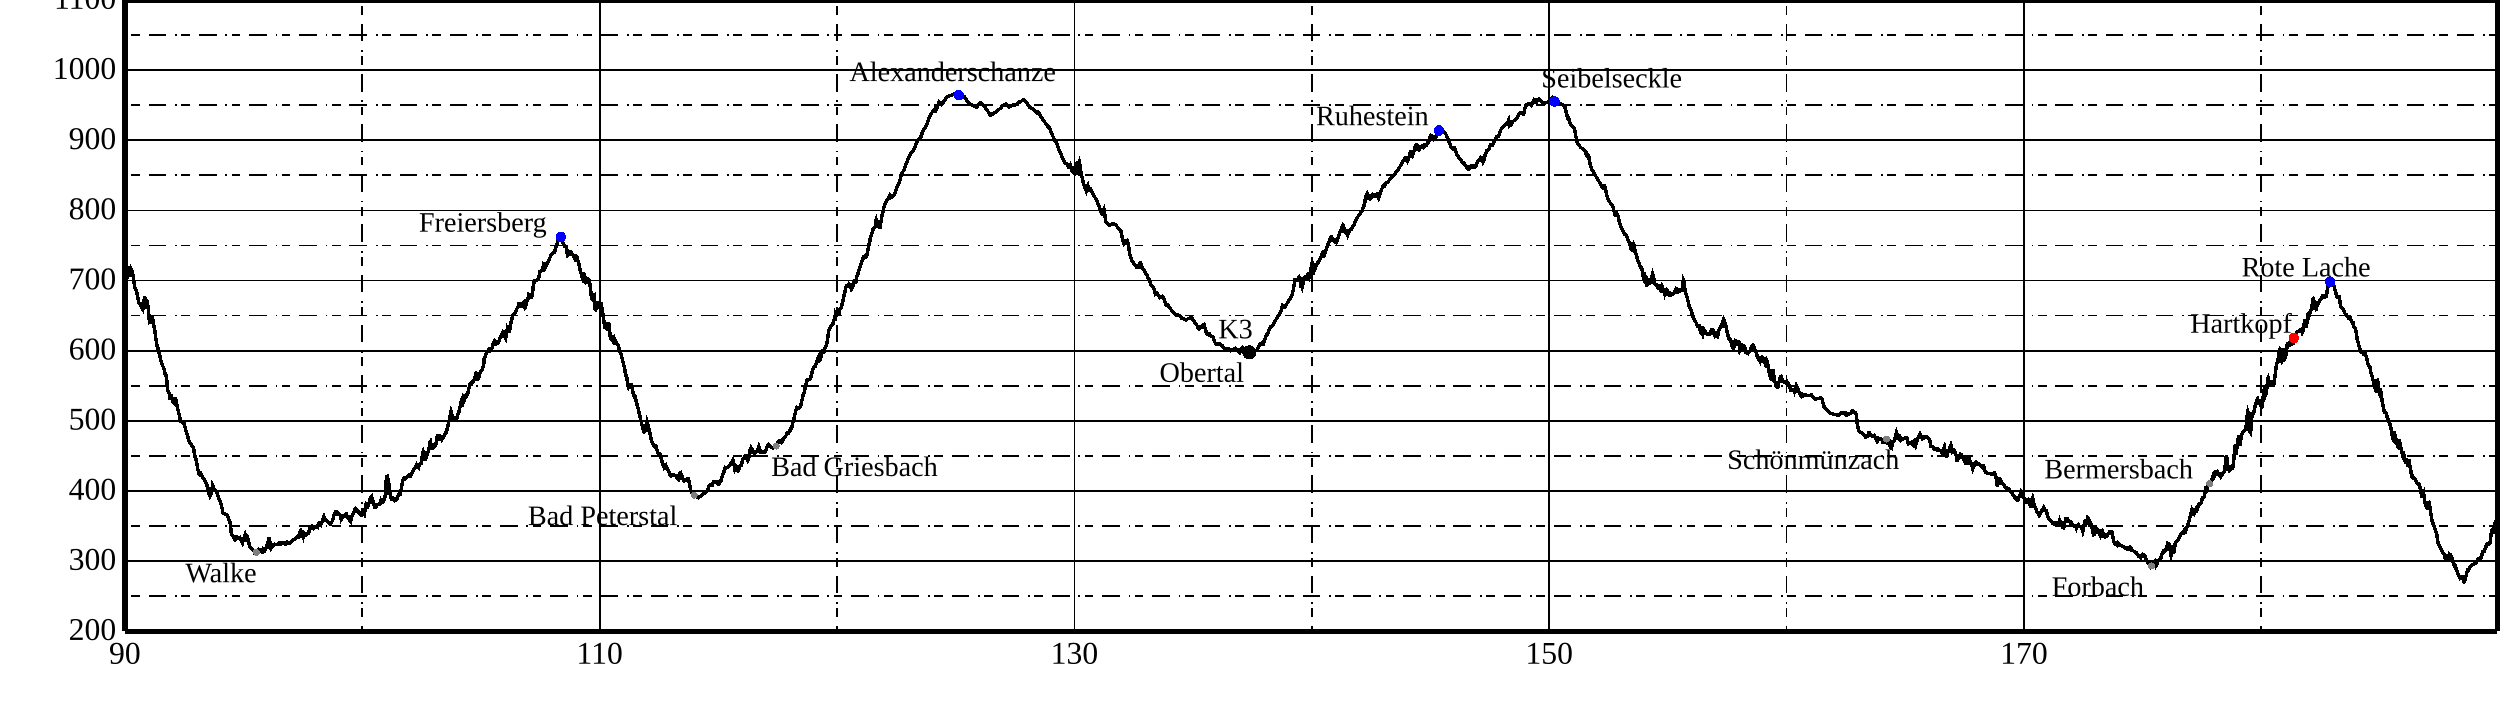
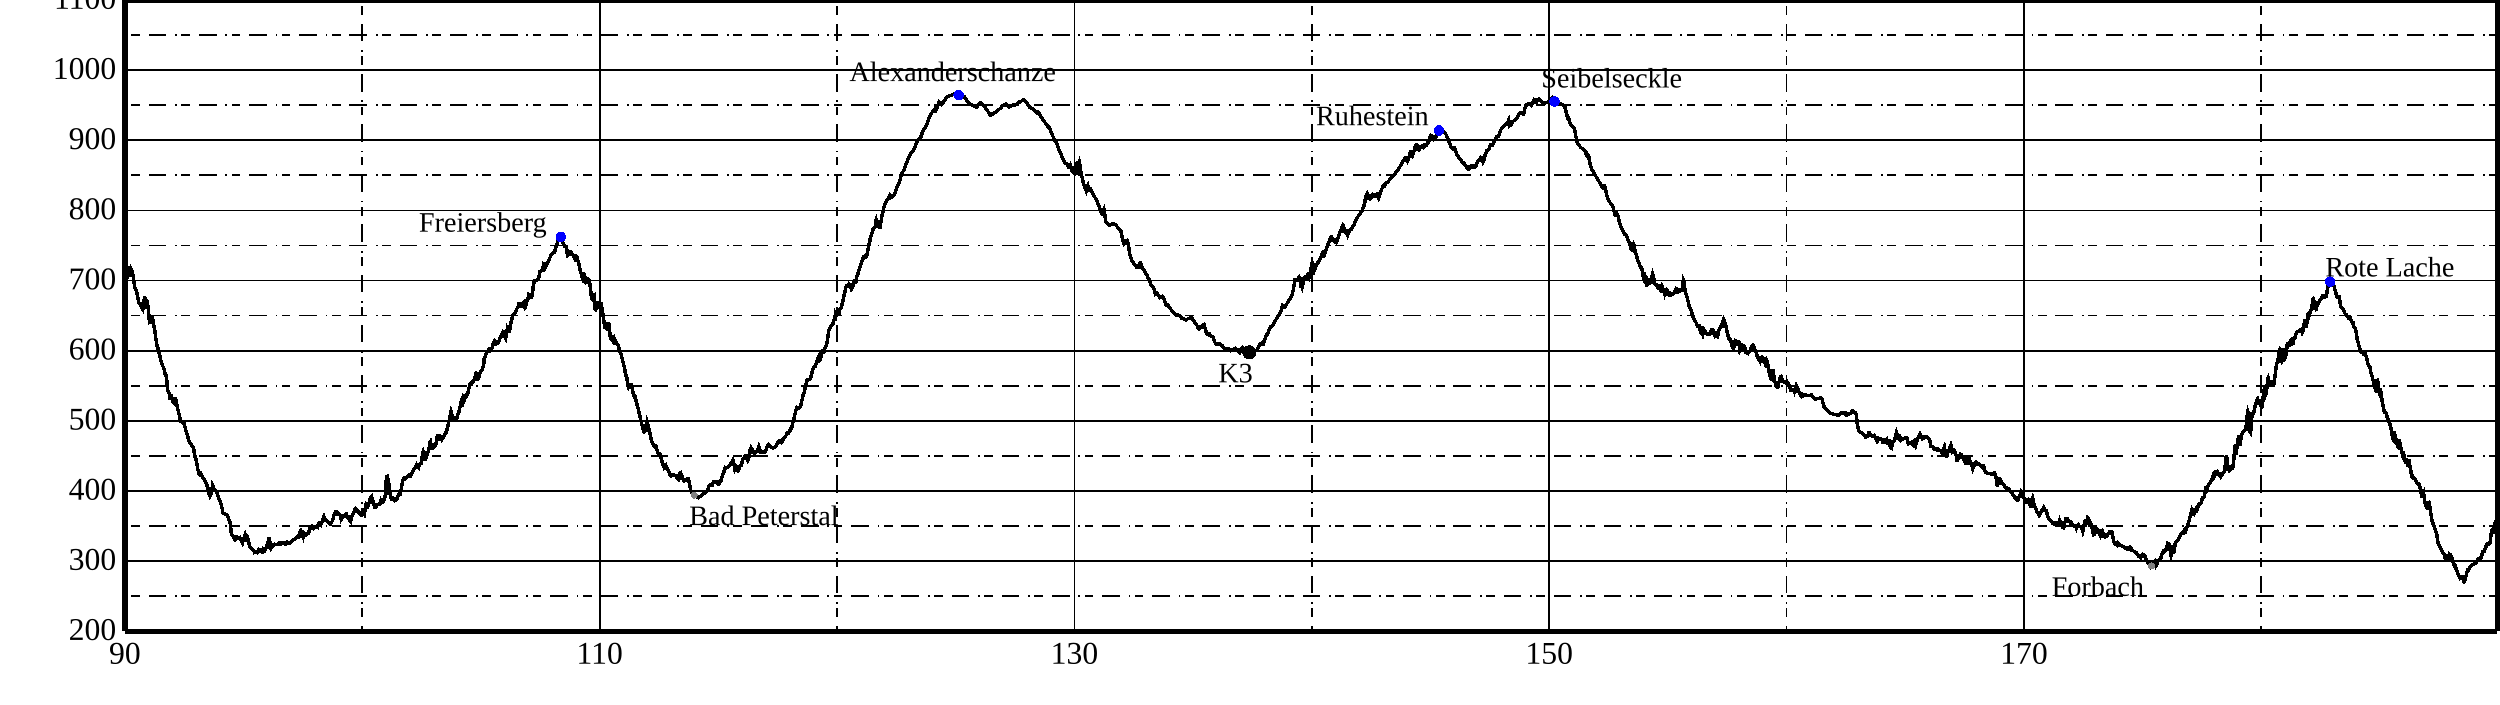
<svg xmlns="http://www.w3.org/2000/svg" height="400" width="1420">
  <g font-size="18" id="world" shape-rendering="crispEdges">
    <g id="BG" />
    <g id="SB" transform="translate(71 360)">
      <text text-anchor="middle" x="-0.088" y="17">
90
</text>
      <text text-anchor="middle" x="269.587" y="17">
110
</text>
      <text text-anchor="middle" x="539.262" y="17">
130
</text>
      <text text-anchor="middle" x="808.937" y="17">
150
</text>
      <text text-anchor="middle" x="1078.613" y="17">
170
</text>
    </g>
    <g id="SD" transform="translate(71 0)">
      <path d="M0,0 L1347.5,0" stroke="black" stroke-width="3" />
      <path d="M0,0 L0,358.5" stroke="black" stroke-width="3" />
      <path d="M0,358.5 L1347.5,358.5" stroke="black" stroke-width="3" />
      <path d="M1347.5,0 L1347.5,358.5" stroke="black" stroke-width="3" />
      <path d="M-0.088,0 L-0.088,358.5" stroke="black" stroke-width="1" />
      <path d="M269.587,0 L269.587,358.5" stroke="black" stroke-width="1" />
      <path d="M539.262,0 L539.262,358.5" stroke="black" stroke-width="1" />
      <path d="M808.937,0 L808.937,358.5" stroke="black" stroke-width="1" />
      <path d="M1078.612,0 L1078.612,358.5" stroke="black" stroke-width="1" />
      <path d="M134.749,0 L134.749,358.5" stroke="black" stroke-dasharray="1.0,2.5,5.0,5.0,10.0,5.0" />
      <path d="M404.424,0 L404.424,358.5" stroke="black" stroke-dasharray="1.0,2.5,5.0,5.0,10.0,5.0" />
      <path d="M674.1,0 L674.1,358.5" stroke="black" stroke-dasharray="1.0,2.5,5.0,5.0,10.0,5.0" />
      <path d="M943.775,0 L943.775,358.5" stroke="black" stroke-dasharray="1.0,2.5,5.0,5.0,10.0,5.0" />
      <path d="M1213.45,0 L1213.45,358.5" stroke="black" stroke-dasharray="1.0,2.5,5.0,5.0,10.0,5.0" />
      <path d="M0,358.5 L1347.5,358.5" stroke="black" stroke-width="1" />
      <path d="M0,318.667 L1347.5,318.667" stroke="black" stroke-width="1" />
      <path d="M0,278.833 L1347.5,278.833" stroke="black" stroke-width="1" />
      <path d="M0,239 L1347.5,239" stroke="black" stroke-width="1" />
      <path d="M0,199.167 L1347.5,199.167" stroke="black" stroke-width="1" />
      <path d="M0,159.333 L1347.5,159.333" stroke="black" stroke-width="1" />
      <path d="M0,119.5 L1347.5,119.5" stroke="black" stroke-width="1" />
      <path d="M0,79.667 L1347.5,79.667" stroke="black" stroke-width="1" />
      <path d="M0,39.833 L1347.5,39.833" stroke="black" stroke-width="1" />
      <path d="M0,0 L1347.5,0" stroke="black" stroke-width="1" />
      <path d="M0,338.583 L1347.5,338.583" stroke="black" stroke-dasharray="1.0,2.5,5.0,5.0,10.0,5.0" />
      <path d="M0,298.75 L1347.5,298.75" stroke="black" stroke-dasharray="1.0,2.5,5.0,5.0,10.0,5.0" />
      <path d="M0,258.917 L1347.5,258.917" stroke="black" stroke-dasharray="1.0,2.5,5.0,5.0,10.0,5.0" />
      <path d="M0,219.083 L1347.5,219.083" stroke="black" stroke-dasharray="1.0,2.5,5.0,5.0,10.0,5.0" />
      <path d="M0,179.25 L1347.5,179.25" stroke="black" stroke-dasharray="1.0,2.5,5.0,5.0,10.0,5.0" />
      <path d="M0,139.417 L1347.5,139.417" stroke="black" stroke-dasharray="1.0,2.5,5.0,5.0,10.0,5.0" />
      <path d="M0,99.583 L1347.5,99.583" stroke="black" stroke-dasharray="1.0,2.5,5.0,5.0,10.0,5.0" />
      <path d="M0,59.75 L1347.5,59.75" stroke="black" stroke-dasharray="1.0,2.5,5.0,5.0,10.0,5.0" />
      <path d="M0,19.917 L1347.5,19.917" stroke="black" stroke-dasharray="1.0,2.5,5.0,5.0,10.0,5.0" />
      <path d="M0.0,150.3 L0.4,150.8 L0.8,151.5 L1.0,151.9 L2.0,156.2 L2.5,155.1 L3.0,153.2 L3.2,152.5 L3.9,153.9 L4.5,156.0 L4.8,157.5 L5.3,161.6 L5.5,163.2 L5.8,164.0 L6.1,164.4 L6.4,164.8 L7.6,170.7 L8.0,172.1 L9.8,175.2 L10.1,175.7 L10.2,175.2 L10.5,173.0 L11.2,168.5 L11.7,171.0 L12.0,172.7 L12.3,170.4 L12.6,171.2 L13.2,175.5 L13.9,183.0 L14.3,182.8 L14.7,181.0 L15.0,181.5 L15.4,180.9 L15.7,180.7 L16.8,187.3 L17.0,187.9 L17.4,191.5 L17.8,193.9 L18.2,196.5 L18.5,196.9 L19.1,199.7 L19.6,201.0 L20.2,204.4 L20.8,206.4 L22.1,209.3 L22.8,212.6 L23.2,213.0 L23.5,214.0 L24.0,218.9 L24.3,221.6 L24.5,222.3 L24.7,222.8 L25.0,223.2 L25.5,225.9 L26.4,225.4 L26.7,226.3 L27.1,227.4 L27.4,228.6 L28.4,229.4 L28.5,229.0 L28.6,229.0 L28.8,227.9 L29.0,227.4 L29.1,227.6 L29.4,229.9 L30.2,233.3 L31.0,236.6 L31.6,239.4 L32.0,239.6 L33.3,239.8 L34.4,243.7 L34.8,245.4 L36.0,249.2 L36.1,250.0 L36.3,250.5 L37.0,251.7 L37.9,253.0 L38.8,253.9 L39.2,256.2 L40.0,260.6 L40.3,260.5 L40.5,261.2 L41.2,265.8 L42.2,269.6 L42.3,269.7 L43.1,269.1 L44.0,271.2 L44.6,272.0 L45.3,272.7 L46.5,275.5 L47.3,278.8 L47.9,280.9 L48.3,281.9 L49.0,280.5 L49.7,275.6 L50.9,278.5 L51.9,279.0 L53.7,284.5 L54.1,284.6 L54.8,287.3 L55.2,289.0 L55.3,289.6 L55.7,291.5 L58.0,292.5 L59.6,296.5 L59.8,297.4 L60.3,302.1 L60.4,303.2 L61.5,304.5 L62.2,306.2 L62.3,306.4 L62.4,306.6 L62.5,306.7 L62.6,306.7 L63.3,305.6 L63.6,305.1 L63.9,305.4 L64.2,305.6 L64.4,305.6 L65.2,305.3 L66.7,308.2 L66.9,307.4 L67.3,306.5 L67.7,305.5 L68.3,303.5 L68.5,304.1 L69.0,305.4 L69.2,305.8 L69.6,305.3 L70.0,306.6 L70.6,309.8 L70.9,310.5 L71.1,311.1 L71.7,311.3 L72.0,311.5 L72.4,312.0 L73.3,313.2 L73.6,313.9 L74.5,313.8 L74.6,313.7 L74.9,313.7 L75.1,313.8 L75.4,313.2 L76.1,312.0 L76.7,312.3 L77.3,312.6 L77.7,313.5 L78.0,313.5 L78.3,312.3 L78.7,312.9 L79.3,312.9 L79.5,312.3 L80.1,311.0 L80.5,310.4 L81.9,305.4 L82.1,306.5 L82.9,311.4 L83.2,310.9 L83.4,310.8 L84.0,310.0 L85.0,309.1 L86.5,309.3 L87.4,308.3 L87.8,308.6 L88.5,309.1 L89.1,308.4 L89.4,308.3 L89.8,308.4 L90.8,308.9 L91.9,308.0 L92.4,308.7 L93.0,308.5 L93.5,308.5 L94.0,308.1 L96.5,306.0 L96.8,306.1 L97.2,305.6 L97.5,305.2 L98.0,304.7 L98.2,304.8 L98.8,305.1 L99.4,302.3 L99.9,301.4 L100.3,302.2 L101.3,305.0 L101.5,304.3 L101.8,303.1 L102.3,303.6 L102.7,303.8 L103.8,303.1 L104.1,303.1 L104.3,302.7 L105.0,299.9 L106.0,298.9 L106.3,299.3 L106.7,299.9 L107.1,300.3 L109.3,298.3 L109.6,298.8 L110.1,297.2 L111.2,298.1 L113.0,293.4 L113.8,295.2 L114.4,295.8 L115.6,296.6 L116.3,297.6 L116.5,297.7 L116.8,297.8 L118.1,295.2 L118.5,293.0 L118.9,291.7 L119.3,291.1 L119.8,291.9 L120.7,292.1 L121.0,291.5 L122.3,292.9 L122.8,295.0 L123.2,294.3 L123.7,293.4 L123.9,293.6 L125.0,292.5 L125.5,291.9 L125.7,291.9 L125.7,292.0 L126.3,293.6 L128.2,296.3 L128.2,296.1 L128.5,294.9 L128.6,294.0 L130.1,290.7 L130.5,289.3 L131.0,288.8 L133.7,292.1 L133.8,292.2 L134.3,291.5 L135.3,290.4 L135.5,290.9 L136.0,291.9 L136.1,291.3 L136.5,288.3 L136.9,286.3 L138.0,287.5 L138.6,285.8 L139.2,283.1 L140.1,282.1 L141.9,288.2 L142.5,288.2 L143.3,286.7 L143.8,286.4 L144.3,286.5 L144.7,286.4 L145.1,285.2 L145.4,284.1 L146.1,285.2 L146.5,285.2 L146.7,285.0 L147.1,284.2 L147.8,281.7 L148.0,278.4 L148.4,272.7 L148.8,269.7 L149.2,271.1 L149.8,274.4 L150.3,278.7 L150.8,282.2 L151.4,283.3 L152.1,282.9 L152.6,283.6 L152.8,283.9 L152.9,284.1 L153.2,284.3 L153.4,284.2 L153.9,283.7 L154.1,283.8 L154.5,283.3 L155.7,280.4 L156.0,279.7 L156.5,280.1 L157.8,272.7 L158.4,271.4 L158.5,271.3 L158.6,271.3 L159.3,272.0 L160.8,270.2 L161.2,269.7 L162.3,270.3 L162.7,269.3 L165.6,263.9 L166.3,265.3 L166.7,265.7 L167.0,264.1 L167.3,263.7 L167.8,263.3 L168.1,263.2 L169.1,258.0 L169.3,256.8 L169.4,256.5 L169.5,256.8 L169.7,257.8 L170.0,260.6 L170.6,260.9 L171.8,257.8 L172.7,255.0 L173.2,251.2 L173.5,250.7 L173.8,252.1 L174.3,253.7 L174.5,253.8 L174.8,253.6 L175.2,254.3 L175.7,253.7 L175.8,252.9 L176.2,252.9 L176.6,252.2 L177.6,246.6 L177.8,247.9 L178.1,247.6 L178.7,247.7 L178.8,248.0 L179.0,249.3 L179.1,249.5 L179.5,249.4 L179.7,249.5 L179.9,249.8 L180.7,248.6 L180.9,248.1 L181.4,247.4 L181.6,246.8 L181.8,246.2 L182.0,246.3 L182.3,245.7 L182.4,245.7 L183.0,243.5 L183.2,242.7 L183.4,242.1 L185.2,233.7 L185.4,234.3 L185.5,234.9 L186.1,238.0 L186.6,237.7 L186.9,238.3 L187.3,238.6 L187.6,238.2 L188.3,238.2 L189.1,235.0 L189.5,234.7 L189.9,232.5 L190.5,230.2 L191.2,227.3 L191.8,225.8 L192.4,228.0 L193.9,224.2 L194.2,223.9 L194.4,224.1 L194.7,223.3 L194.8,222.6 L195.4,220.4 L195.7,218.8 L196.0,217.9 L196.9,217.3 L197.1,217.3 L197.3,217.5 L197.5,217.2 L197.7,216.6 L198.3,215.9 L198.5,215.3 L199.0,213.4 L199.4,211.8 L199.8,212.0 L200.3,214.6 L200.6,215.1 L200.8,214.8 L201.1,213.8 L201.4,212.3 L202.3,210.4 L202.7,210.1 L203.0,209.8 L203.7,207.1 L203.9,205.1 L204.0,204.0 L204.1,203.2 L204.3,203.0 L204.6,202.4 L205.3,200.2 L206.1,199.4 L206.5,198.5 L207.3,199.1 L208.6,197.4 L209.3,194.7 L209.9,193.7 L211.2,195.3 L211.7,195.1 L212.1,194.7 L213.1,191.5 L213.4,191.0 L214.6,188.8 L216.2,192.0 L217.3,185.9 L217.9,186.6 L218.4,187.4 L218.5,187.0 L218.6,186.8 L218.9,184.5 L220.1,179.9 L220.6,178.6 L221.6,177.5 L223.0,174.5 L223.2,174.2 L223.4,173.7 L223.5,173.0 L223.5,172.5 L223.6,172.5 L224.3,172.6 L225.1,172.7 L225.6,173.5 L225.7,173.4 L226.5,172.0 L227.2,174.4 L227.3,174.9 L227.4,174.8 L227.6,173.7 L228.1,171.2 L228.7,170.6 L229.3,167.4 L230.8,168.5 L230.9,168.6 L231.0,168.6 L231.3,167.3 L231.5,165.7 L232.1,161.3 L232.3,160.3 L232.6,159.5 L232.9,159.4 L234.4,158.8 L234.7,158.8 L235.1,157.5 L235.5,154.9 L235.7,154.2 L236.6,153.8 L237.0,153.2 L237.3,152.2 L237.6,150.8 L237.8,149.7 L238.1,149.8 L238.7,152.0 L238.9,151.6 L242.1,144.8 L242.7,144.0 L243.3,143.3 L243.8,143.4 L244.1,142.7 L244.4,141.6 L244.7,140.5 L246.1,136.3 L246.6,134.5 L246.8,133.8 L247.1,133.8 L247.3,134.1 L247.5,134.6 L247.9,135.5 L248.1,136.3 L248.3,137.1 L248.7,138.0 L249.6,139.9 L249.9,140.1 L250.1,140.1 L250.7,140.5 L250.9,141.2 L251.0,142.6 L251.2,144.3 L251.4,145.0 L251.6,144.8 L252.1,143.0 L252.9,143.0 L253.5,143.3 L255.4,146.9 L256.3,145.6 L256.7,146.1 L257.1,147.9 L257.5,148.7 L257.7,149.4 L258.6,153.9 L258.9,154.7 L259.1,155.0 L259.5,157.0 L259.8,157.9 L260.4,156.1 L260.6,155.6 L260.9,155.7 L261.0,156.1 L261.8,160.1 L262.7,159.3 L263.3,158.6 L263.8,159.2 L264.8,167.6 L265.0,168.7 L265.3,169.7 L265.7,170.1 L266.5,168.7 L266.7,171.0 L266.8,172.7 L267.0,175.7 L267.3,176.0 L268.5,173.3 L268.8,174.5 L269.4,174.7 L270.5,171.9 L270.8,174.3 L271.5,179.1 L272.5,185.9 L273.1,186.4 L273.7,186.8 L274.6,183.2 L274.8,184.0 L275.1,186.3 L275.6,191.0 L275.9,192.3 L277.0,193.7 L277.4,194.3 L277.9,192.4 L278.1,193.0 L278.2,193.3 L278.3,193.2 L278.4,193.3 L278.5,193.5 L280.2,196.5 L280.7,198.5 L281.2,200.3 L281.8,201.4 L282.0,202.2 L282.2,203.1 L283.0,206.1 L283.9,209.9 L284.2,212.2 L285.1,214.8 L285.2,215.9 L285.5,218.4 L285.8,219.4 L286.0,218.8 L286.3,218.6 L287.5,218.4 L288.5,222.7 L288.7,223.4 L289.3,225.2 L289.7,225.1 L290.3,227.7 L291.7,233.0 L293.2,239.6 L294.2,243.7 L294.6,245.3 L294.7,245.4 L294.9,245.2 L295.3,244.9 L295.9,242.6 L296.5,239.4 L296.9,240.6 L297.2,242.5 L297.7,244.1 L298.0,245.1 L298.2,246.0 L298.4,247.4 L299.2,250.8 L300.3,252.6 L300.5,253.6 L300.6,253.7 L301.1,253.5 L301.6,253.3 L302.6,257.0 L302.8,257.2 L303.5,257.7 L303.5,257.6 L304.0,257.8 L304.0,258.3 L304.2,259.1 L305.2,262.9 L305.4,263.4 L305.6,264.1 L306.1,265.3 L306.7,264.3 L307.1,264.0 L308.2,266.8 L308.8,267.7 L309.7,270.0 L310.1,270.4 L311.4,270.0 L311.6,269.6 L311.8,269.6 L313.0,270.4 L313.5,271.6 L314.3,272.2 L314.8,270.5 L315.0,269.3 L315.3,268.5 L315.6,268.4 L315.9,269.2 L316.5,270.6 L316.7,271.0 L317.2,272.8 L317.5,273.2 L318.0,272.9 L318.1,272.5 L318.6,272.3 L319.4,272.1 L320.0,272.0 L320.3,273.2 L320.5,274.3 L321.0,277.0 L321.2,278.0 L321.5,278.8 L322.0,279.7 L322.2,280.3 L322.6,281.1 L322.7,281.3 L323.3,281.2 L323.8,281.8 L324.2,281.9 L324.3,281.9 L324.4,281.9 L324.4,281.9 L324.8,282.2 L324.8,282.2 L325.0,282.3 L325.1,282.3 L325.4,282.6 L325.6,282.7 L326.4,282.2 L327.7,281.5 L328.7,280.4 L329.6,279.8 L329.8,279.7 L330.1,279.4 L330.4,279.0 L330.9,278.6 L331.4,277.3 L331.6,276.4 L331.9,275.7 L333.1,275.2 L333.6,275.3 L333.7,275.0 L334.3,273.5 L335.9,273.7 L336.2,274.1 L336.6,274.8 L337.3,275.0 L337.6,274.7 L338.0,274.0 L338.3,273.5 L338.4,273.4 L339.3,270.3 L339.9,268.9 L340.8,266.0 L340.9,266.1 L343.3,264.7 L345.3,261.3 L345.5,261.7 L345.9,263.7 L346.4,266.8 L347.2,265.4 L347.7,266.4 L348.0,267.2 L348.2,267.4 L348.3,267.3 L349.1,265.4 L349.3,264.7 L349.7,264.3 L350.1,264.3 L350.4,262.7 L351.1,260.7 L351.9,259.4 L352.1,259.2 L352.3,259.0 L352.6,259.0 L353.4,260.7 L353.8,261.5 L354.1,260.8 L354.3,259.7 L354.8,256.9 L355.1,255.4 L355.6,254.2 L356.1,254.9 L357.0,257.0 L357.3,257.5 L357.5,257.9 L357.8,257.4 L358.2,256.7 L359.1,256.1 L360.0,253.7 L360.8,256.1 L361.0,256.7 L361.9,256.6 L362.5,256.7 L363.4,256.8 L363.5,256.6 L364.3,255.1 L364.7,254.0 L364.9,253.1 L365.1,252.7 L365.4,252.4 L365.6,252.9 L365.7,253.4 L366.0,253.4 L366.4,253.3 L366.6,253.4 L367.1,253.9 L368.0,254.5 L369.0,254.0 L369.2,253.9 L369.8,253.4 L370.6,251.6 L370.9,250.8 L371.3,250.4 L371.6,250.7 L371.7,250.7 L371.9,250.9 L372.2,251.1 L372.8,251.5 L373.1,251.3 L373.5,250.6 L373.6,250.3 L373.7,249.8 L374.0,248.8 L374.8,248.5 L375.1,247.8 L375.6,247.2 L376.1,245.7 L376.4,245.8 L376.6,245.9 L376.8,245.9 L377.8,244.1 L377.8,244.1 L378.1,244.3 L378.6,243.3 L379.2,240.4 L379.9,238.6 L380.3,235.9 L381.5,231.8 L381.7,232.0 L382.8,232.1 L383.7,230.7 L383.9,230.1 L385.2,224.2 L385.4,223.8 L385.6,223.6 L386.5,219.5 L387.4,215.9 L388.8,215.6 L389.3,215.2 L389.7,213.7 L390.4,210.9 L391.0,209.0 L392.0,208.1 L392.8,205.8 L393.1,204.8 L393.6,203.1 L394.0,202.4 L394.8,204.3 L395.0,204.0 L395.2,203.3 L395.3,203.0 L395.4,202.4 L395.5,201.0 L395.6,200.1 L395.8,199.5 L396.6,200.2 L396.8,200.2 L397.0,199.8 L397.6,197.5 L398.4,196.3 L398.5,195.7 L398.9,193.7 L399.1,192.4 L399.8,187.7 L400.6,185.9 L401.0,185.1 L401.4,184.8 L402.0,184.2 L402.3,182.8 L402.6,181.8 L403.2,181.6 L403.3,180.4 L403.4,179.0 L403.5,178.2 L404.0,179.2 L404.3,179.2 L405.6,178.2 L405.7,178.0 L405.8,177.5 L405.9,176.3 L406.0,175.7 L406.7,175.1 L407.1,173.7 L409.1,164.9 L409.7,162.3 L410.1,162.2 L410.3,162.1 L410.4,162.3 L410.6,162.1 L410.8,161.8 L411.2,161.1 L411.8,161.8 L412.1,162.9 L412.6,164.3 L413.1,163.6 L413.7,162.2 L413.8,161.6 L413.9,160.6 L414.1,159.7 L415.0,160.3 L415.2,160.1 L415.2,159.7 L415.4,158.2 L415.5,157.0 L415.8,156.8 L416.0,156.5 L416.2,156.1 L416.3,155.4 L417.2,152.3 L419.1,147.2 L419.4,145.9 L419.8,145.6 L420.2,146.1 L421.2,145.8 L421.6,143.7 L421.7,142.7 L421.9,142.2 L422.0,141.8 L422.1,141.1 L423.0,137.2 L423.2,135.8 L423.6,134.6 L425.1,129.6 L426.3,128.4 L426.4,127.5 L426.5,126.1 L426.6,125.0 L426.7,124.7 L427.0,125.8 L427.3,126.2 L428.5,128.0 L428.6,128.8 L428.7,129.3 L428.9,129.3 L428.9,129.1 L429.0,128.5 L429.4,125.8 L429.8,123.4 L431.1,117.5 L431.8,115.3 L433.3,113.0 L434.1,111.3 L434.3,110.9 L434.6,111.4 L434.9,112.3 L436.1,111.5 L437.2,110.0 L438.5,106.2 L439.3,104.5 L439.9,103.2 L440.3,101.8 L440.8,99.4 L442.6,96.1 L443.7,92.9 L445.3,89.1 L445.7,88.2 L446.8,86.5 L447.8,85.4 L450.2,80.0 L451.0,78.7 L452.1,77.6 L452.3,77.0 L452.7,75.8 L453.4,73.9 L454.8,72.0 L455.2,71.3 L455.5,70.6 L457.2,65.7 L457.6,65.0 L458.8,63.3 L459.6,62.3 L460.0,63.2 L460.5,63.1 L462.4,58.0 L462.9,58.7 L463.8,59.4 L464.2,59.0 L466.5,55.5 L467.0,55.0 L467.9,54.6 L471.6,53.1 L471.8,52.9 L471.9,52.9 L472.0,52.8 L472.1,52.7 L472.5,52.5 L473.4,53.9 L473.5,54.1 L473.9,54.2 L474.5,54.1 L475.0,54.1 L475.4,54.5 L475.5,54.5 L475.9,54.5 L476.8,55.0 L477.1,55.4 L478.3,57.3 L478.4,57.5 L478.5,57.7 L478.9,58.1 L479.1,58.5 L483.1,60.7 L483.8,60.9 L484.0,60.7 L484.9,59.2 L485.9,58.4 L486.3,58.7 L486.5,58.8 L487.9,60.0 L488.5,60.9 L489.4,62.5 L490.0,63.0 L491.5,65.5 L493.1,64.6 L493.4,64.3 L493.9,64.1 L494.6,63.5 L494.9,63.5 L495.5,63.1 L496.6,62.0 L497.0,61.7 L497.4,61.4 L497.8,60.9 L498.3,60.2 L499.3,59.9 L499.6,59.6 L499.9,59.2 L500.2,59.0 L500.5,59.4 L502.1,60.7 L504.2,59.8 L504.4,59.7 L505.1,59.7 L505.7,59.6 L506.9,58.8 L507.6,58.0 L508.2,58.2 L508.9,57.6 L509.6,57.1 L510.5,56.6 L511.7,57.7 L512.1,58.0 L512.7,59.2 L512.9,59.6 L513.8,60.9 L515.4,61.8 L516.1,62.3 L516.3,62.3 L516.7,62.9 L517.0,63.5 L517.6,63.9 L518.1,64.2 L518.4,64.4 L518.9,63.9 L520.3,66.4 L524.4,72.2 L524.8,72.2 L525.5,73.4 L526.3,75.8 L526.5,76.2 L527.4,78.2 L527.7,78.8 L528.0,79.3 L528.3,80.0 L528.7,80.6 L529.2,81.3 L529.3,81.5 L529.8,83.3 L532.8,90.3 L533.3,91.5 L533.7,92.3 L534.9,93.1 L535.3,93.6 L536.0,94.9 L536.4,94.6 L536.9,93.8 L537.5,95.5 L538.0,97.4 L538.4,97.8 L538.7,97.8 L539.2,98.4 L540.3,94.2 L540.9,96.2 L542.1,92.3 L542.4,93.6 L542.7,95.8 L543.0,97.9 L543.5,100.2 L544.0,102.5 L544.6,104.7 L546.0,108.6 L547.0,105.7 L547.5,107.8 L547.9,107.5 L548.4,107.5 L551.5,113.2 L551.8,113.4 L554.6,120.9 L554.9,121.5 L555.2,121.4 L556.1,119.0 L556.4,120.3 L556.5,121.4 L556.7,123.1 L556.8,124.0 L557.0,125.6 L559.0,127.9 L561.5,126.9 L562.2,127.3 L565.7,131.1 L566.2,134.0 L567.4,138.6 L567.9,138.1 L568.2,137.9 L568.8,136.7 L568.9,136.7 L569.2,136.5 L569.5,137.1 L569.7,138.1 L570.1,140.2 L570.4,142.5 L570.7,144.3 L570.9,145.2 L571.9,148.1 L574.4,151.6 L575.5,151.8 L576.3,149.4 L576.7,149.2 L577.0,149.9 L577.1,150.4 L577.2,150.8 L577.4,151.1 L577.5,151.6 L577.6,151.8 L577.9,152.1 L580.7,156.7 L581.2,158.0 L581.5,158.1 L582.1,159.9 L582.7,161.9 L583.3,162.7 L584.3,163.5 L584.8,165.5 L585.3,167.0 L586.2,166.5 L587.7,169.1 L588.3,168.7 L588.5,168.6 L589.3,168.3 L589.6,168.5 L590.2,169.8 L590.4,170.6 L591.2,173.1 L591.7,173.4 L592.4,173.3 L592.7,173.9 L593.0,174.6 L596.5,178.3 L597.1,178.9 L597.6,178.8 L599.7,179.7 L600.1,180.6 L600.5,180.7 L601.7,181.1 L601.9,181.3 L602.1,181.5 L602.7,181.8 L603.1,181.6 L603.3,181.3 L603.8,181.0 L604.8,180.7 L605.1,180.0 L605.4,180.0 L605.9,181.2 L606.1,181.4 L606.4,181.3 L609.1,185.2 L609.3,185.6 L609.6,186.6 L609.9,186.7 L610.2,186.9 L611.5,185.5 L612.0,185.0 L612.4,185.3 L613.0,184.5 L614.1,188.7 L614.9,190.0 L615.4,189.9 L615.9,189.7 L616.3,190.7 L617.5,191.0 L618.0,191.6 L618.3,192.7 L618.5,193.2 L618.6,193.4 L619.3,194.9 L620.0,195.7 L620.2,195.8 L621.1,195.5 L621.5,195.1 L623.2,196.3 L624.7,198.1 L625.1,198.3 L625.3,198.2 L626.1,198.4 L626.2,198.4 L626.5,198.3 L626.8,198.2 L627.6,198.6 L628.2,199.2 L630.7,197.9 L631.6,198.5 L632.4,199.6 L633.1,200.2 L633.4,199.5 L633.6,199.1 L634.0,198.1 L634.7,197.5 L635.3,198.7 L635.8,199.4 L636.8,199.7 L637.0,199.9 L637.1,200.0 L637.2,200.1 L637.5,200.2 L637.7,199.9 L637.9,199.8 L638.0,199.9 L638.0,199.9 L638.4,200.1 L638.6,200.2 L639.3,199.9 L640.7,199.6 L641.6,199.5 L641.9,199.4 L641.9,199.4 L643.3,198.4 L644.1,196.7 L644.6,195.6 L645.7,194.8 L646.5,195.4 L647.4,192.6 L647.8,191.6 L648.2,190.8 L648.5,190.2 L648.8,190.1 L649.5,188.5 L649.9,187.4 L650.6,185.6 L650.9,185.4 L651.9,184.9 L654.7,179.8 L655.9,178.2 L656.5,177.2 L656.8,176.0 L657.2,174.7 L657.5,173.4 L658.9,174.2 L662.8,167.9 L663.1,166.5 L663.6,164.6 L664.0,162.0 L664.4,160.0 L664.6,158.8 L666.1,159.1 L666.3,159.0 L666.6,158.0 L666.7,157.5 L666.9,157.3 L667.1,157.9 L667.3,159.1 L668.0,162.6 L668.2,162.6 L668.4,162.9 L668.6,163.4 L668.9,162.1 L669.8,157.7 L670.5,157.3 L670.9,157.6 L671.6,156.4 L672.5,158.0 L672.9,156.8 L673.2,155.5 L673.4,153.8 L674.1,149.7 L674.3,149.2 L674.4,149.0 L674.6,149.3 L674.7,150.1 L675.0,151.9 L675.2,153.4 L675.4,154.0 L676.9,150.1 L677.4,149.3 L677.9,148.9 L680.2,143.8 L680.5,144.3 L681.2,145.0 L681.7,143.6 L683.7,137.6 L683.9,137.2 L684.1,137.1 L684.4,136.3 L684.6,135.2 L684.8,134.7 L685.0,134.4 L685.3,134.5 L685.5,134.8 L686.8,136.9 L687.2,137.2 L687.5,137.8 L687.9,137.9 L688.4,136.7 L689.9,132.3 L691.8,127.7 L692.0,127.9 L692.9,131.5 L693.3,131.4 L693.8,132.3 L694.4,133.7 L694.9,132.6 L695.4,130.9 L696.1,130.4 L696.7,130.2 L697.2,129.0 L697.6,128.4 L698.2,127.4 L699.2,124.7 L701.5,121.3 L702.3,120.1 L702.7,119.5 L702.9,118.9 L703.2,118.1 L703.4,117.6 L703.6,117.3 L703.8,116.6 L704.1,115.6 L704.3,114.0 L704.7,112.6 L705.1,110.8 L705.6,109.8 L706.8,112.1 L707.0,112.6 L707.2,112.9 L707.4,112.7 L708.1,111.9 L708.7,110.4 L709.2,110.9 L710.2,111.3 L710.6,111.0 L711.0,110.4 L711.5,111.5 L712.0,112.6 L712.5,111.1 L712.9,109.9 L713.2,108.9 L714.6,105.6 L714.9,105.3 L715.4,105.6 L715.9,104.4 L716.5,103.7 L717.1,103.6 L717.8,102.7 L718.6,101.8 L719.7,100.5 L722.9,96.8 L726.8,90.0 L727.3,90.4 L727.7,89.7 L728.0,89.9 L728.5,91.2 L729.5,89.0 L729.8,87.4 L730.2,85.5 L731.0,88.5 L731.2,88.7 L731.9,86.4 L732.2,85.5 L732.4,84.7 L732.6,84.0 L732.8,83.2 L733.2,82.5 L733.4,82.4 L733.8,82.4 L734.2,83.5 L734.4,83.8 L734.7,84.5 L734.8,85.0 L735.0,85.3 L735.2,85.2 L736.0,83.2 L737.2,82.7 L737.7,83.5 L738.2,82.7 L738.6,82.6 L739.2,82.4 L739.7,81.2 L740.4,81.0 L740.6,80.2 L740.9,78.8 L741.7,76.8 L742.7,77.6 L742.8,77.8 L743.4,78.9 L744.4,78.0 L744.5,78.0 L745.4,75.7 L745.7,74.8 L745.9,74.6 L745.9,74.4 L746.1,74.2 L746.4,74.1 L746.5,74.3 L746.8,74.8 L746.9,75.3 L747.0,75.4 L747.3,75.7 L748.4,74.1 L748.9,74.6 L749.3,75.2 L749.9,75.6 L750.1,76.0 L750.5,76.7 L750.8,77.5 L753.2,83.3 L754.5,84.6 L755.2,84.2 L756.6,88.2 L758.9,90.9 L759.4,92.1 L760.0,92.7 L760.5,92.6 L761.0,93.4 L761.8,94.6 L762.6,95.8 L763.5,95.0 L763.9,95.7 L764.5,95.0 L764.7,94.4 L764.9,94.1 L765.2,94.0 L765.4,94.6 L765.7,95.0 L766.0,95.0 L766.1,94.7 L766.4,94.6 L766.7,94.9 L767.2,94.6 L767.9,92.5 L768.5,91.7 L768.8,91.2 L769.3,90.7 L770.0,89.4 L770.7,89.8 L771.4,92.1 L772.0,90.9 L772.6,87.9 L773.1,86.8 L773.6,85.5 L774.7,84.5 L775.5,82.6 L775.7,82.3 L776.4,82.1 L776.9,82.2 L777.2,81.3 L779.2,77.4 L780.1,77.4 L780.5,76.6 L780.9,75.2 L781.8,73.0 L782.6,72.4 L785.3,69.7 L785.9,68.3 L786.1,69.4 L786.4,71.0 L786.6,70.8 L787.0,70.7 L787.3,70.9 L787.9,69.4 L788.6,68.8 L790.6,67.2 L791.7,65.1 L792.5,64.3 L792.7,64.1 L793.2,64.3 L794.3,64.9 L794.6,64.2 L794.9,62.8 L795.3,60.9 L795.5,60.2 L795.8,59.7 L796.2,59.9 L796.5,59.6 L796.8,59.0 L797.4,58.9 L798.5,59.8 L798.8,60.0 L800.2,57.0 L801.0,58.1 L801.7,58.0 L802.4,56.5 L803.3,56.2 L804.0,57.1 L805.3,58.4 L805.8,58.6 L806.2,58.6 L806.7,58.2 L807.9,58.2 L810.7,55.4 L811.4,56.1 L811.9,57.7 L812.2,57.5 L812.6,57.4 L812.8,57.2 L812.9,57.2 L813.3,57.4 L813.5,57.7 L813.8,58.5 L814.0,59.1 L815.1,58.9 L815.5,58.8 L817.6,60.1 L817.7,60.3 L818.0,61.3 L819.4,67.2 L819.8,67.1 L820.0,67.1 L821.1,71.0 L823.3,73.2 L823.8,75.8 L824.0,77.1 L825.0,81.5 L825.3,82.0 L825.6,82.0 L825.9,82.2 L826.4,83.1 L826.9,83.9 L827.2,84.0 L827.6,84.3 L829.0,85.6 L829.5,86.3 L830.1,88.0 L830.9,89.3 L831.1,88.2 L831.5,88.8 L832.2,93.3 L833.1,96.1 L836.2,101.4 L838.1,104.5 L838.3,104.8 L838.5,105.4 L838.6,105.8 L838.7,106.1 L838.8,106.3 L839.1,106.5 L839.6,106.0 L839.7,105.8 L840.1,105.6 L840.3,105.5 L840.6,105.9 L840.8,106.3 L841.0,107.7 L841.3,109.5 L842.2,113.0 L842.6,113.6 L844.0,115.9 L844.5,116.3 L844.9,116.9 L845.4,118.0 L845.6,119.1 L846.0,121.0 L846.2,121.9 L846.3,122.1 L846.6,122.1 L847.3,121.1 L847.6,121.5 L847.8,122.2 L848.1,122.8 L848.2,123.5 L849.0,126.8 L849.5,127.9 L849.7,128.7 L849.9,129.1 L851.3,131.9 L851.7,133.1 L852.1,133.0 L852.4,133.3 L852.7,134.0 L853.1,134.5 L854.9,139.1 L855.2,141.0 L855.4,141.2 L855.6,140.7 L856.8,138.6 L857.3,139.8 L857.5,141.3 L857.7,142.6 L857.9,143.8 L858.3,144.4 L858.6,145.0 L859.0,146.9 L859.1,147.4 L860.9,151.9 L861.4,151.9 L861.9,154.6 L862.3,156.7 L862.7,158.2 L863.2,157.3 L864.2,161.8 L864.4,161.8 L864.6,161.0 L864.9,159.5 L865.1,159.9 L865.2,160.5 L865.3,161.2 L865.7,161.1 L866.0,160.4 L866.7,160.1 L867.3,156.9 L867.7,155.4 L868.0,156.3 L868.2,157.2 L868.6,159.8 L868.9,161.1 L869.8,161.7 L870.4,163.2 L870.6,163.5 L871.4,163.5 L871.6,162.6 L871.7,162.2 L871.8,162.2 L872.0,162.8 L872.3,164.6 L872.5,165.3 L872.7,165.2 L872.9,164.4 L873.2,163.0 L874.4,165.9 L874.6,166.7 L875.2,164.6 L875.4,164.4 L875.6,164.8 L875.7,165.1 L875.9,165.1 L876.3,166.2 L876.6,166.7 L876.8,166.3 L877.3,166.3 L877.5,166.6 L877.8,166.9 L878.1,167.5 L879.4,167.0 L880.6,164.8 L881.1,163.9 L881.5,164.2 L882.1,166.0 L883.5,165.3 L883.9,164.6 L884.2,164.6 L884.7,162.9 L885.2,159.1 L885.3,159.3 L885.4,160.1 L885.6,161.3 L885.8,163.0 L886.5,166.4 L886.8,167.2 L887.6,170.1 L888.3,173.5 L888.7,174.9 L889.4,175.6 L890.4,179.2 L890.9,180.8 L892.4,183.3 L892.7,184.1 L893.1,185.3 L893.9,185.5 L894.2,185.4 L894.8,188.2 L895.3,189.2 L895.8,189.3 L896.2,190.2 L896.6,188.7 L896.8,187.1 L898.0,188.9 L898.4,189.6 L899.0,189.7 L899.7,190.1 L900.2,189.9 L900.6,188.6 L901.1,187.2 L901.7,187.1 L902.3,187.5 L902.7,189.1 L903.1,190.7 L903.6,190.2 L903.8,190.2 L904.0,190.9 L904.6,191.2 L905.0,189.8 L905.3,187.7 L906.1,185.7 L906.6,185.5 L907.6,182.3 L908.0,181.3 L908.9,183.6 L909.3,184.9 L909.7,187.0 L910.0,188.7 L910.9,192.2 L911.8,193.7 L912.0,193.4 L912.6,194.9 L913.0,197.4 L913.6,198.1 L914.5,194.7 L914.8,193.5 L915.5,193.9 L916.6,193.9 L917.3,199.4 L918.0,198.4 L918.5,196.7 L918.8,196.1 L919.5,196.2 L920.1,197.7 L920.5,200.0 L921.8,200.8 L923.1,198.9 L924.2,196.3 L924.7,196.0 L925.0,196.6 L926.3,199.7 L926.9,201.2 L927.1,202.3 L927.4,203.1 L927.6,203.7 L927.9,204.1 L928.8,205.5 L929.5,203.7 L929.8,202.8 L930.0,202.8 L930.8,204.3 L931.6,206.4 L932.3,204.4 L932.6,205.0 L933.2,207.6 L933.5,209.2 L934.1,212.7 L934.3,213.4 L934.4,213.9 L934.6,214.5 L934.8,215.2 L935.0,215.5 L935.3,215.6 L935.9,211.3 L936.1,209.9 L936.8,215.3 L937.4,217.8 L937.6,218.1 L937.9,219.4 L938.4,220.2 L938.5,220.2 L938.7,220.1 L938.9,219.7 L939.2,218.2 L939.4,217.1 L940.3,214.1 L940.7,213.9 L941.5,216.1 L941.9,216.9 L942.4,217.2 L943.7,217.5 L944.1,216.9 L945.2,218.5 L945.5,219.4 L945.9,220.6 L946.1,221.4 L946.3,221.4 L947.7,221.2 L948.2,222.5 L949.3,219.0 L952.1,225.3 L952.4,225.4 L952.7,225.2 L953.3,224.1 L953.9,224.4 L957.1,224.6 L957.9,224.3 L959.6,226.1 L960.1,226.7 L963.3,226.0 L963.9,226.8 L965.2,231.6 L967.2,233.2 L968.3,234.7 L969.0,234.9 L973.2,235.9 L975.0,234.5 L977.1,234.4 L977.7,235.9 L978.1,235.9 L980.6,234.3 L980.9,233.5 L981.4,233.4 L981.8,234.3 L983.0,234.5 L983.4,236.0 L983.8,239.9 L984.4,243.2 L985.2,245.3 L985.8,245.6 L986.3,245.7 L986.7,246.0 L987.0,246.2 L988.1,247.4 L988.3,247.7 L988.6,248.3 L989.5,248.0 L989.6,247.8 L989.9,247.2 L990.4,245.9 L990.7,245.8 L991.0,246.4 L991.5,247.4 L992.6,247.8 L993.5,247.3 L994.6,249.6 L994.8,249.0 L995.0,248.7 L995.4,248.8 L995.8,249.8 L996.3,249.0 L997.2,249.5 L997.5,249.4 L998.2,250.0 L998.5,251.2 L999.3,251.0 L999.7,250.0 L1000.6,249.4 L1001.3,251.7 L1001.7,251.8 L1002.0,252.3 L1002.2,251.9 L1002.4,253.2 L1002.5,253.5 L1002.9,254.3 L1003.3,254.5 L1003.8,252.3 L1004.0,251.7 L1004.8,250.4 L1005.2,249.7 L1006.2,245.8 L1007.0,248.3 L1008.4,249.9 L1008.8,248.6 L1009.4,249.3 L1010.0,249.3 L1011.0,248.6 L1011.5,248.5 L1012.2,248.8 L1012.5,250.7 L1013.0,252.1 L1013.5,251.7 L1014.5,251.3 L1015.6,252.7 L1016.3,250.9 L1017.1,252.9 L1017.8,250.4 L1018.1,249.0 L1018.3,249.0 L1018.6,248.7 L1018.7,248.4 L1019.6,246.6 L1021.0,249.2 L1021.6,248.8 L1022.3,248.0 L1023.4,248.2 L1023.8,248.4 L1024.8,249.4 L1025.1,250.0 L1025.5,252.1 L1025.8,253.4 L1026.7,253.5 L1027.4,254.9 L1027.9,254.8 L1028.8,255.5 L1029.5,254.9 L1031.7,256.5 L1032.1,257.2 L1032.7,255.5 L1033.4,253.8 L1034.2,258.0 L1034.7,259.8 L1035.2,257.5 L1037.1,252.8 L1037.3,253.5 L1037.9,256.9 L1038.1,256.8 L1038.5,255.9 L1038.7,255.6 L1039.1,255.8 L1039.8,257.6 L1040.2,259.2 L1040.5,261.5 L1040.9,261.5 L1041.2,260.5 L1041.7,260.0 L1042.4,258.0 L1043.1,258.2 L1044.6,261.5 L1045.2,259.7 L1045.8,260.0 L1046.7,263.0 L1047.1,263.0 L1047.4,262.9 L1047.8,262.4 L1048.0,261.7 L1048.8,263.8 L1049.5,266.3 L1050.4,264.0 L1050.6,263.3 L1050.8,263.0 L1051.3,263.0 L1051.6,262.5 L1051.9,262.6 L1052.2,263.3 L1052.5,263.7 L1053.1,263.5 L1055.2,265.5 L1055.7,264.9 L1055.9,265.3 L1056.2,266.8 L1056.9,268.4 L1058.5,269.0 L1060.4,269.2 L1061.1,269.1 L1061.8,268.6 L1062.4,269.9 L1062.7,270.7 L1062.9,272.0 L1063.1,274.5 L1063.4,275.6 L1063.6,275.6 L1063.8,275.3 L1064.0,274.8 L1064.2,273.8 L1064.6,271.1 L1065.2,272.8 L1066.1,274.0 L1068.3,277.2 L1069.1,277.2 L1070.1,277.8 L1070.9,279.1 L1071.5,279.7 L1074.1,283.7 L1074.8,284.3 L1075.1,284.2 L1077.0,279.3 L1077.9,280.9 L1079.1,283.8 L1079.4,284.5 L1079.9,285.0 L1080.6,285.0 L1080.9,284.7 L1081.2,284.1 L1081.4,284.4 L1082.2,287.6 L1082.5,287.5 L1083.5,283.3 L1083.6,283.0 L1083.8,283.8 L1084.3,286.4 L1085.8,290.2 L1086.2,291.0 L1086.6,291.7 L1087.0,292.2 L1087.3,292.9 L1087.5,292.6 L1087.9,291.3 L1089.8,288.2 L1090.2,289.3 L1090.5,289.8 L1091.2,289.9 L1092.2,293.5 L1092.8,294.5 L1093.4,295.6 L1093.6,295.8 L1093.8,295.6 L1094.3,296.2 L1094.7,296.9 L1095.0,297.4 L1095.3,297.5 L1095.6,297.5 L1096.0,297.4 L1096.4,297.5 L1096.7,297.3 L1097.0,296.8 L1097.6,297.2 L1097.9,297.1 L1098.3,297.2 L1098.6,296.5 L1098.9,295.5 L1100.4,299.3 L1101.2,299.8 L1101.6,298.0 L1102.3,294.7 L1103.3,294.6 L1103.6,295.3 L1104.1,295.5 L1104.9,296.8 L1105.4,296.6 L1105.8,297.4 L1106.7,298.7 L1108.1,299.4 L1108.4,300.1 L1109.0,298.5 L1109.2,298.2 L1109.5,298.0 L1110.2,299.1 L1111.0,299.1 L1111.2,299.4 L1111.5,300.3 L1112.0,301.9 L1113.3,295.9 L1113.7,295.8 L1114.1,296.6 L1114.8,293.9 L1115.1,294.2 L1116.8,298.0 L1117.1,298.6 L1117.9,302.9 L1118.0,303.5 L1118.1,303.8 L1118.3,303.6 L1118.4,303.6 L1118.9,303.1 L1119.0,302.8 L1119.2,302.2 L1119.4,301.5 L1119.8,300.1 L1120.8,301.2 L1121.3,302.3 L1121.7,303.6 L1122.0,304.3 L1122.4,303.3 L1122.7,301.6 L1123.0,301.4 L1123.7,303.8 L1124.2,304.3 L1124.4,303.7 L1124.7,304.0 L1125.0,304.7 L1125.3,304.4 L1125.9,304.4 L1127.3,301.9 L1128.0,302.1 L1128.6,302.2 L1129.5,307.1 L1130.1,308.5 L1130.3,308.9 L1130.4,309.1 L1130.6,309.2 L1130.7,309.1 L1130.8,308.9 L1131.4,309.5 L1132.0,308.2 L1132.9,309.1 L1133.2,309.5 L1134.3,310.1 L1136.0,310.9 L1136.6,311.7 L1137.3,311.9 L1138.4,311.1 L1138.8,311.7 L1139.2,311.2 L1140.4,312.7 L1142.6,314.1 L1143.6,315.9 L1145.0,316.8 L1145.6,315.3 L1146.1,314.8 L1146.6,315.2 L1147.4,316.1 L1149.0,319.9 L1150.9,320.7 L1151.0,320.9 L1151.1,321.5 L1151.4,321.2 L1151.8,320.4 L1152.6,320.1 L1152.8,319.7 L1153.1,318.8 L1153.2,318.7 L1153.3,318.9 L1153.5,319.7 L1153.6,320.2 L1153.8,321.2 L1154.4,320.3 L1154.5,319.1 L1154.9,318.7 L1155.1,318.3 L1155.5,317.9 L1155.8,317.9 L1156.0,317.6 L1156.2,317.5 L1156.3,317.2 L1156.6,316.1 L1157.2,314.0 L1157.3,313.7 L1157.7,313.1 L1157.8,313.1 L1157.9,313.3 L1158.0,313.6 L1158.2,313.5 L1158.3,313.4 L1158.5,312.7 L1159.1,312.6 L1160.3,308.6 L1160.9,308.9 L1161.3,309.2 L1161.4,309.5 L1161.8,313.6 L1162.2,315.6 L1162.9,313.7 L1163.1,313.8 L1163.5,313.9 L1163.6,313.9 L1163.8,313.5 L1164.6,308.2 L1164.9,307.8 L1165.9,307.1 L1166.5,306.1 L1167.1,305.0 L1167.5,303.6 L1167.9,303.1 L1168.9,302.9 L1169.0,302.3 L1169.2,302.0 L1169.6,301.4 L1169.8,301.8 L1170.0,302.2 L1170.3,302.2 L1170.5,301.5 L1170.6,301.3 L1171.2,299.4 L1171.9,297.6 L1172.1,297.1 L1172.4,295.6 L1172.6,294.9 L1173.8,290.2 L1174.0,289.6 L1174.6,290.7 L1175.0,289.3 L1175.1,289.3 L1175.5,291.0 L1176.1,289.6 L1176.2,289.4 L1176.6,290.3 L1176.8,290.2 L1177.7,286.7 L1178.2,286.3 L1178.5,286.2 L1179.2,285.5 L1179.4,285.0 L1179.6,284.3 L1179.9,282.7 L1180.4,282.8 L1181.1,281.8 L1181.3,280.7 L1181.6,278.7 L1181.8,277.7 L1182.0,277.8 L1182.4,278.6 L1182.5,278.4 L1183.2,275.8 L1184.0,274.7 L1184.2,274.5 L1184.4,274.2 L1184.8,273.5 L1185.2,273.1 L1185.4,272.5 L1185.7,271.3 L1186.0,270.3 L1186.4,268.8 L1186.5,268.7 L1186.9,269.9 L1187.0,270.2 L1187.2,269.8 L1187.5,268.7 L1187.7,268.4 L1188.1,268.1 L1188.4,269.3 L1188.7,269.5 L1189.1,268.8 L1189.8,269.9 L1190.1,269.6 L1190.5,270.6 L1192.3,267.8 L1192.5,267.3 L1192.9,264.7 L1193.0,263.2 L1193.3,260.9 L1193.5,259.2 L1193.7,259.2 L1194.5,265.2 L1194.8,266.8 L1195.2,267.4 L1196.0,266.5 L1196.4,266.3 L1197.0,266.1 L1197.3,265.2 L1197.4,264.4 L1197.6,263.0 L1198.4,254.1 L1198.6,253.0 L1198.7,252.3 L1198.8,252.7 L1199.5,254.6 L1199.8,252.8 L1200.1,249.9 L1200.3,249.2 L1200.5,249.6 L1200.7,250.1 L1201.0,251.7 L1201.2,251.9 L1201.4,252.0 L1201.6,250.9 L1202.0,247.4 L1202.7,245.8 L1203.8,244.3 L1204.6,244.1 L1205.5,235.1 L1205.6,234.1 L1205.7,233.7 L1205.9,234.3 L1206.2,238.4 L1206.7,244.7 L1207.3,245.7 L1207.6,243.9 L1208.1,235.2 L1209.1,234.9 L1209.5,232.7 L1210.1,229.9 L1210.2,229.7 L1210.9,227.3 L1211.1,227.0 L1211.2,226.6 L1211.3,226.5 L1211.5,227.0 L1212.8,229.5 L1213.4,230.7 L1213.6,231.4 L1213.7,231.3 L1213.8,230.9 L1214.2,229.0 L1214.6,224.3 L1215.4,218.8 L1215.5,219.4 L1215.9,223.1 L1216.0,223.8 L1216.2,223.3 L1216.4,221.7 L1216.7,218.9 L1217.2,215.0 L1217.4,214.6 L1217.5,214.9 L1217.6,215.8 L1218.1,217.3 L1218.3,217.4 L1218.4,217.6 L1218.6,218.0 L1219.5,217.8 L1220.0,217.1 L1220.2,216.9 L1220.4,217.3 L1220.6,217.6 L1221.3,212.7 L1221.9,208.0 L1222.6,205.1 L1222.8,204.7 L1223.8,198.9 L1223.9,198.7 L1224.1,199.3 L1224.3,200.8 L1224.9,204.7 L1225.1,205.4 L1225.3,205.1 L1225.5,203.7 L1226.1,198.4 L1226.3,197.7 L1226.5,198.6 L1226.7,200.4 L1227.1,202.5 L1227.4,201.7 L1227.6,200.5 L1227.8,198.5 L1228.1,195.9 L1228.3,196.1 L1229.4,196.0 L1230.0,193.4 L1230.2,193.0 L1230.4,192.9 L1230.5,193.1 L1230.7,193.6 L1230.8,193.8 L1231.2,195.3 L1231.4,195.2 L1231.5,194.7 L1231.7,193.1 L1231.8,192.4 L1231.9,192.0 L1232.1,191.8 L1232.2,192.1 L1232.6,191.8 L1233.2,189.4 L1233.4,188.8 L1233.6,188.6 L1233.8,188.7 L1235.7,187.3 L1236.3,188.1 L1236.6,188.9 L1237.3,187.5 L1237.5,186.3 L1237.7,184.3 L1238.0,182.4 L1238.3,182.4 L1238.6,183.9 L1238.8,184.8 L1239.0,184.9 L1239.1,184.5 L1239.5,182.1 L1239.6,180.5 L1239.8,179.5 L1239.9,178.6 L1240.0,178.1 L1240.2,178.0 L1240.6,179.3 L1241.9,175.5 L1242.8,169.8 L1242.9,169.7 L1243.2,170.5 L1244.0,174.2 L1244.1,174.7 L1244.3,175.5 L1244.5,175.8 L1244.7,175.7 L1245.1,173.4 L1246.9,170.3 L1247.1,170.2 L1247.5,169.4 L1247.9,168.4 L1248.2,168.0 L1249.1,168.7 L1249.6,168.7 L1249.8,168.7 L1250.3,168.5 L1251.2,163.0 L1251.5,162.2 L1251.9,161.5 L1252.1,161.0 L1252.3,160.4 L1252.5,160.0 L1252.9,160.1 L1253.4,161.0 L1253.8,161.8 L1254.7,162.3 L1255.4,165.1 L1256.0,167.4 L1256.3,168.2 L1256.6,168.9 L1257.3,168.7 L1257.5,168.5 L1257.6,168.5 L1257.8,169.0 L1257.9,169.8 L1258.3,172.9 L1258.8,174.5 L1259.8,175.7 L1260.0,176.1 L1260.3,176.7 L1260.5,177.0 L1260.6,177.5 L1261.0,178.1 L1261.2,178.4 L1261.6,178.7 L1261.7,178.8 L1261.9,178.9 L1262.0,179.1 L1262.1,179.3 L1262.7,180.3 L1263.2,180.0 L1263.3,179.9 L1263.5,179.8 L1263.7,179.8 L1264.0,181.3 L1264.2,181.7 L1264.4,181.8 L1264.7,182.1 L1265.1,183.0 L1265.5,183.2 L1265.8,185.3 L1266.3,186.0 L1266.7,186.5 L1267.1,187.6 L1267.3,188.4 L1267.5,189.8 L1267.9,192.7 L1269.0,196.8 L1269.8,199.6 L1270.1,200.0 L1270.2,200.0 L1270.5,200.1 L1270.7,200.2 L1271.2,200.8 L1272.0,200.1 L1272.3,200.3 L1273.0,202.4 L1273.3,203.5 L1273.7,205.5 L1274.2,207.5 L1274.9,208.0 L1275.1,208.4 L1275.7,211.8 L1275.9,212.5 L1276.3,213.6 L1277.2,217.2 L1277.4,218.1 L1277.7,219.3 L1278.2,221.3 L1278.4,221.6 L1278.7,220.7 L1279.0,218.0 L1279.2,216.8 L1279.3,216.1 L1279.5,216.0 L1279.7,216.9 L1279.9,218.2 L1280.3,221.8 L1280.5,223.3 L1280.7,223.9 L1281.4,223.0 L1282.3,229.4 L1283.0,232.3 L1283.3,234.4 L1284.1,234.4 L1284.4,234.8 L1284.7,236.0 L1285.3,238.7 L1285.6,239.3 L1286.0,239.0 L1286.2,239.5 L1286.5,241.1 L1287.1,243.0 L1287.8,247.7 L1288.2,249.2 L1288.7,250.4 L1288.9,250.6 L1289.5,247.8 L1289.8,248.7 L1290.7,253.2 L1291.0,253.6 L1291.7,251.5 L1292.0,251.0 L1292.2,251.6 L1292.6,253.8 L1293.4,257.6 L1294.0,260.0 L1294.2,259.9 L1294.4,259.0 L1294.5,258.8 L1294.7,259.4 L1295.2,262.1 L1295.9,261.7 L1296.3,263.5 L1297.4,262.3 L1298.9,270.6 L1299.3,271.1 L1299.6,270.7 L1300.6,272.0 L1302.2,274.8 L1302.8,274.9 L1303.3,275.2 L1303.6,277.0 L1304.4,280.8 L1305.5,279.3 L1306.1,283.6 L1306.3,285.1 L1307.1,287.9 L1307.4,288.5 L1307.6,288.5 L1307.9,287.4 L1308.8,286.0 L1309.5,290.1 L1310.3,295.5 L1311.1,297.8 L1312.6,302.1 L1312.9,302.6 L1313.9,308.9 L1314.7,310.0 L1315.4,311.5 L1315.7,312.2 L1315.7,312.4 L1315.9,312.7 L1316.1,313.0 L1316.2,313.3 L1316.7,314.0 L1316.9,314.1 L1317.1,314.5 L1317.6,316.2 L1318.0,317.4 L1318.4,317.2 L1319.2,317.0 L1319.7,315.8 L1320.1,314.9 L1320.9,315.7 L1321.1,315.6 L1321.3,315.9 L1322.3,319.0 L1322.8,320.7 L1323.1,320.4 L1323.4,320.9 L1323.5,321.2 L1324.1,323.3 L1324.6,324.5 L1324.9,325.7 L1325.8,327.3 L1326.4,328.4 L1327.2,327.9 L1327.9,329.0 L1328.0,329.2 L1328.6,330.5 L1328.9,330.4 L1329.0,330.0 L1329.4,328.3 L1329.8,327.0 L1330.0,325.7 L1330.7,323.8 L1331.0,323.8 L1331.2,323.2 L1333.2,320.8 L1335.0,320.0 L1335.7,319.3 L1336.5,317.7 L1337.5,316.8 L1338.1,317.4 L1339.2,313.4 L1340.0,313.1 L1340.8,311.2 L1341.2,309.8 L1341.7,308.9 L1342.0,308.6 L1342.1,308.6 L1342.3,308.6 L1342.4,308.6 L1342.6,308.4 L1343.0,308.7 L1343.3,308.4 L1344.0,303.0 L1344.1,301.9 L1344.3,301.3 L1345.0,301.6 L1345.6,301.9 L1345.6,301.1 L1345.8,299.0 L1345.9,297.7 L1346.0,297.5 L1346.5,299.4" fill="transparent" id="track" stroke="black" stroke-width="2" />
      <g>
-         <circle cx="74.620" cy="313.688" fill="Gray" id="wp-0/circle" r="2.000" />
-         <text font-size="16.0" id="wp-1/text" text-anchor="start" x="34.272" y="330.688">
- Walke
- </text>
-         <circle cx="247.549" cy="134.597" fill="Blue" id="wp-1/circle" r="3.000" />
-         <text font-size="16.0" id="wp-2/text" text-anchor="start" x="166.938" y="131.597">
+         <circle cx="247.549" cy="134.597" fill="Blue" id="wp-0/circle" r="3.000" />
+         <text font-size="16.0" id="wp-0/text" text-anchor="start" x="166.938" y="131.597">
Freiersberg
</text>
-         <circle cx="323.279" cy="281.223" fill="Gray" id="wp-2/circle" r="2.000" />
-         <text font-size="16.0" id="wp-3/text" text-anchor="start" x="228.837" y="298.223">
+         <circle cx="323.279" cy="281.223" fill="Gray" id="wp-1/circle" r="2.000" />
+         <text font-size="16.0" id="wp-1/text" text-anchor="start" x="320.457" y="298.223">
Bad Peterstal
</text>
-         <circle cx="369.829" cy="253.380" fill="Gray" id="wp-3/circle" r="2.000" />
-         <text font-size="16.0" id="wp-4/text" text-anchor="start" x="367.002" y="270.380">
- Bad Griesbach
- </text>
-         <circle cx="473.523" cy="54.054" fill="Blue" id="wp-4/circle" r="3.000" />
-         <text font-size="16.0" id="wp-5/text" text-anchor="start" x="411.481" y="46.054">
+         <circle cx="473.523" cy="54.054" fill="Blue" id="wp-2/circle" r="3.000" />
+         <text font-size="16.0" id="wp-2/text" text-anchor="start" x="411.481" y="46.054">
Alexanderschanze
</text>
-         <circle cx="639.312" cy="199.884" fill="Gray" id="wp-5/circle" r="2.000" />
-         <text font-size="16.0" id="wp-6/text" text-anchor="start" x="587.596" y="216.884">
- Obertal
- </text>
-         <circle cx="638.602" cy="200.162" fill="Black" id="wp-6/circle" r="4.000" />
-         <text font-size="16.0" id="wp-7/text" text-anchor="start" x="620.991" y="192.162">
+         <circle cx="638.602" cy="200.162" fill="Black" id="wp-3/circle" r="4.000" />
+         <text font-size="16.0" id="wp-3/text" text-anchor="start" x="620.991" y="217.162">
K3
</text>
-         <circle cx="811.931" cy="57.679" fill="Blue" id="wp-7/circle" r="3.000" />
-         <text font-size="16.0" id="wp-8/text" text-anchor="start" x="804.428" y="49.679">
+         <circle cx="811.931" cy="57.679" fill="Blue" id="wp-4/circle" r="3.000" />
+         <text font-size="16.0" id="wp-4/text" text-anchor="start" x="804.428" y="49.679">
Seibelseckle
</text>
-         <circle cx="746.383" cy="74.130" fill="Blue" id="wp-8/circle" r="3.000" />
-         <text font-size="16.0" id="wp-9/text" text-anchor="start" x="676.477" y="71.130">
+         <circle cx="746.383" cy="74.130" fill="Blue" id="wp-5/circle" r="3.000" />
+         <text font-size="16.0" id="wp-5/text" text-anchor="start" x="676.477" y="71.130">
Ruhestein
</text>
-         <circle cx="1000.609" cy="249.357" fill="Gray" id="wp-9/circle" r="2.000" />
-         <text font-size="16.0" id="wp-10/text" text-anchor="start" x="910.051" y="266.357">
- Schönmünzach
- </text>
-         <circle cx="1184.048" cy="274.731" fill="Gray" id="wp-10/circle" r="2.000" />
-         <text font-size="16.0" id="wp-11/text" text-anchor="start" x="1090.174" y="271.731">
- Bermersbach
- </text>
-         <circle cx="1231.875" cy="191.997" fill="Red" id="wp-11/circle" r="3.000" />
-         <text font-size="16.0" id="wp-12/text" text-anchor="start" x="1173.054" y="188.997">
- Hartkopf
- </text>
-         <circle cx="1252.545" cy="160.010" fill="Blue" id="wp-12/circle" r="3.000" />
-         <text font-size="16.0" id="wp-13/text" text-anchor="start" x="1202.195" y="157.010">
+         <circle cx="1252.545" cy="160.010" fill="Blue" id="wp-6/circle" r="3.000" />
+         <text font-size="16.0" id="wp-6/text" text-anchor="start" x="1249.786" y="157.010">
Rote Lache
</text>
-         <circle cx="1151.068" cy="321.455" fill="Gray" id="wp-13/circle" r="2.000" />
-         <text font-size="16.0" id="wp-14/text" text-anchor="start" x="1094.331" y="338.455">
+         <circle cx="1151.068" cy="321.455" fill="Gray" id="wp-7/circle" r="2.000" />
+         <text font-size="16.0" id="wp-7/text" text-anchor="start" x="1094.331" y="338.455">
Forbach
</text>
      </g>
    </g>
    <g id="SL" transform="translate(0 0)">
      <text text-anchor="end" x="66" y="363.5">
200
</text>
      <text text-anchor="end" x="66" y="323.667">
300
</text>
      <text text-anchor="end" x="66" y="283.833">
400
</text>
      <text text-anchor="end" x="66" y="244">
500
</text>
      <text text-anchor="end" x="66" y="204.167">
600
</text>
      <text text-anchor="end" x="66" y="164.333">
700
</text>
      <text text-anchor="end" x="66" y="124.5">
800
</text>
      <text text-anchor="end" x="66" y="84.667">
900
</text>
      <text text-anchor="end" x="66" y="44.833">
1000
</text>
      <text text-anchor="end" x="66" y="5">
1100
</text>
    </g>
  </g>
</svg>
